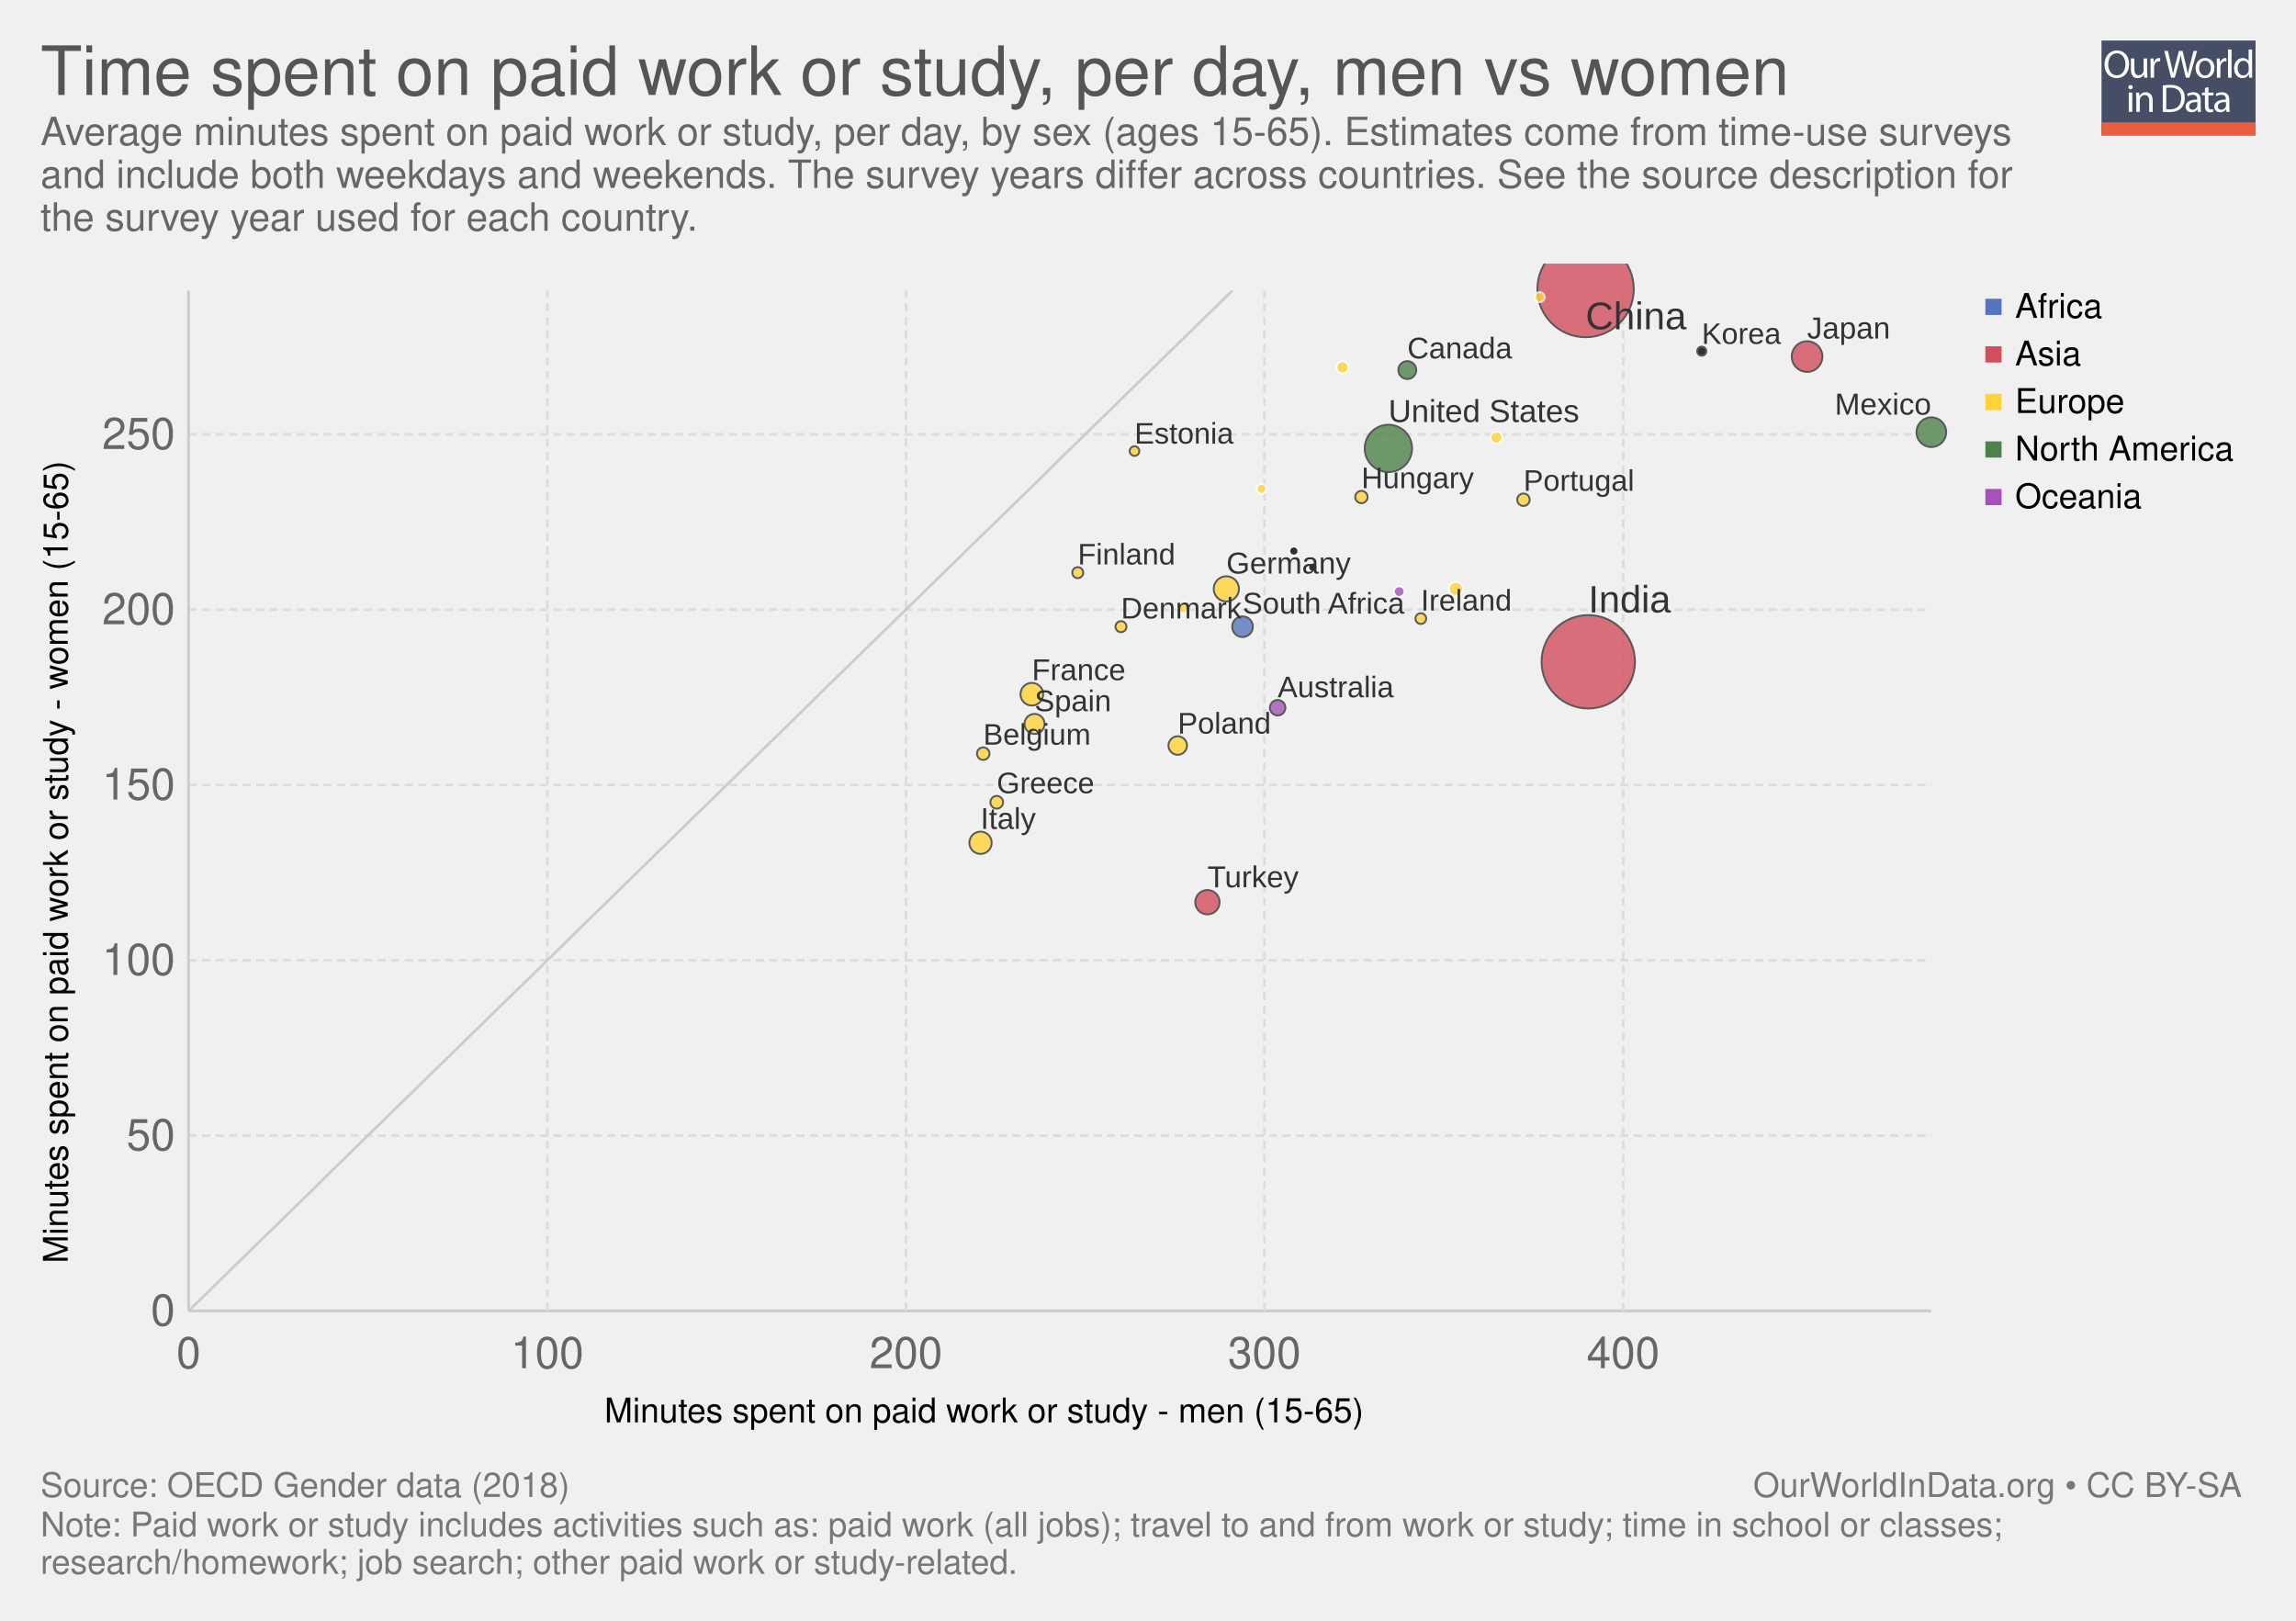
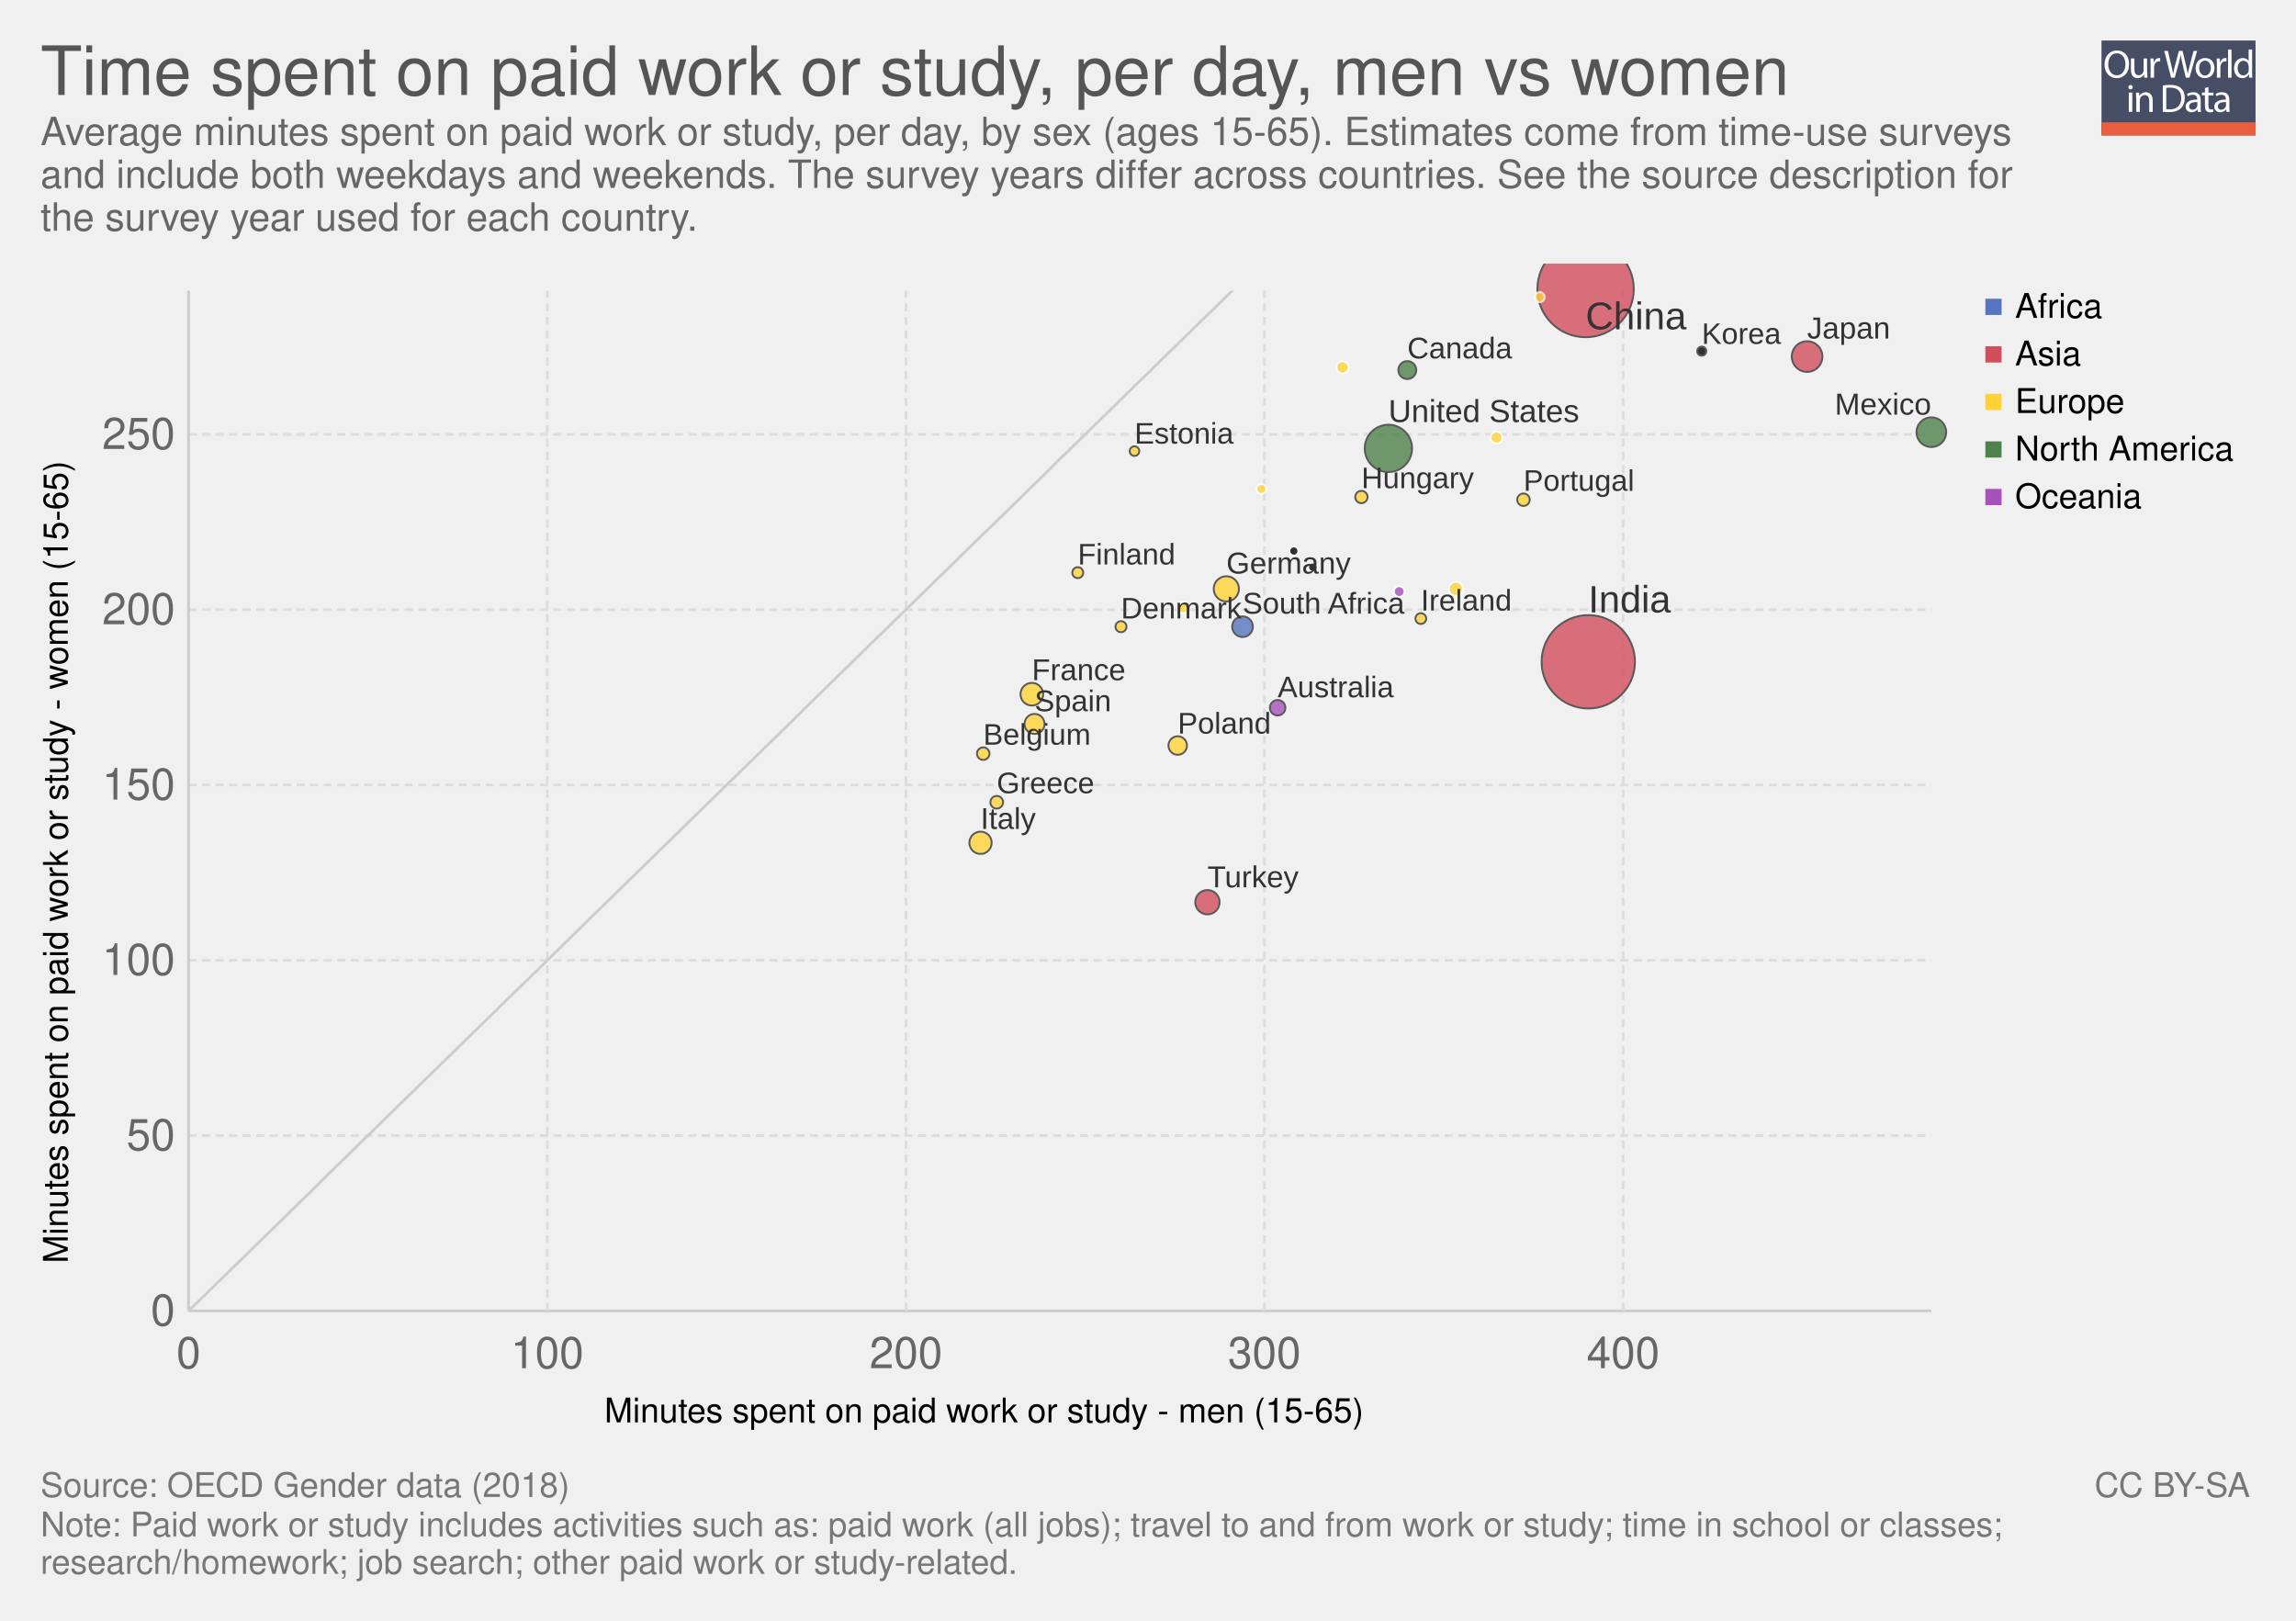
<svg xmlns="http://www.w3.org/2000/svg" xmlns:xlink="http://www.w3.org/1999/xlink" version="1.1" style="font-family: 'Helvetica Neue', Helvetica, Arial, sans-serif; font-size: 18px; background-color: white; text-rendering: optimizeLegibility; -webkit-font-smoothing: antialiased;" width="850" height="600">
  <g class="ChartTab">
    <g class="HeaderView">
      <g opacity="0.8" transform="translate(778, 15) scale(0.27)">
        <a xlink:href="https://ourworldindata.org" target="_blank">
          <g>
            <rect x="0" y="0" fill="#1B2543" width="211.2" height="130.1" />
            <rect x="0" y="112.2" fill="#E63912" width="211.2" height="17.9" />
            <g>
              <rect x="1.2" y="12.3" fill="none" width="210.2" height="99.2" />
              <path fill="#FFFFFF" d="M37.8,32.2c0,12.7-7.7,19.4-17.1,19.4c-9.7,0-16.6-7.5-16.6-18.7c0-11.7,7.3-19.3,17.1-19.3 C31.3,13.7,37.8,21.3,37.8,32.2z M9.2,32.8c0,7.9,4.3,14.9,11.8,14.9c7.5,0,11.8-6.9,11.8-15.3c0-7.3-3.8-14.9-11.8-14.9 C13.1,17.5,9.2,24.8,9.2,32.8z" />
              <path fill="#FFFFFF" d="M62.7,43.8c0,2.7,0.1,5.1,0.2,7.2h-4.3l-0.3-4.3h-0.1c-1.3,2.1-4,4.9-8.8,4.9c-4.2,0-9.1-2.3-9.1-11.6 V24.6h4.8v14.6c0,5,1.5,8.4,5.9,8.4c3.2,0,5.5-2.2,6.3-4.4c0.3-0.7,0.4-1.6,0.4-2.5V24.6h4.8V43.8z" />
              <path fill="#FFFFFF" d="M67.3,32.8c0-3.1-0.1-5.8-0.2-8.2h4.2l0.2,5.2h0.2c1.2-3.5,4.1-5.8,7.3-5.8c0.5,0,0.9,0.1,1.4,0.2v4.5 c-0.5-0.1-1-0.2-1.6-0.2c-3.4,0-5.8,2.6-6.5,6.2c-0.1,0.7-0.2,1.4-0.2,2.2V51h-4.8V32.8z" />
              <path fill="#FFFFFF" d="M95.4,51l-9.4-36.8h5l4.4,18.6c1.1,4.6,2.1,9.2,2.7,12.7h0.1c0.6-3.7,1.8-8,3-12.8l4.9-18.5h5l4.5,18.7 c1,4.4,2,8.7,2.6,12.6h0.1c0.8-4,1.8-8.1,3-12.7l4.9-18.5h4.9L120.6,51h-5L111,31.9c-1.1-4.7-1.9-8.3-2.4-12h-0.1 c-0.7,3.7-1.5,7.3-2.8,12L100.4,51H95.4z" />
              <path fill="#FFFFFF" d="M154.9,37.6c0,9.8-6.8,14-13.2,14c-7.2,0-12.7-5.2-12.7-13.6c0-8.8,5.8-14,13.1-14 C149.8,24,154.9,29.5,154.9,37.6z M133.9,37.9c0,5.8,3.3,10.1,8,10.1c4.6,0,8-4.3,8-10.3c0-4.5-2.2-10.1-7.9-10.1 C136.3,27.6,133.9,32.8,133.9,37.9z" />
              <path fill="#FFFFFF" d="M158.2,32.8c0-3.1-0.1-5.8-0.2-8.2h4.2l0.2,5.2h0.2c1.2-3.5,4.1-5.8,7.3-5.8c0.5,0,0.9,0.1,1.4,0.2v4.5 c-0.5-0.1-1-0.2-1.6-0.2c-3.4,0-5.8,2.6-6.5,6.2c-0.1,0.7-0.2,1.4-0.2,2.2V51h-4.8V32.8z" />
              <path fill="#FFFFFF" d="M173.5,12.3h4.8V51h-4.8V12.3z" />
              <path fill="#FFFFFF" d="M206.5,12.3v31.9c0,2.3,0.1,5,0.2,6.8h-4.3l-0.2-4.6H202c-1.5,2.9-4.7,5.2-9,5.2 c-6.4,0-11.3-5.4-11.3-13.4c-0.1-8.8,5.4-14.2,11.9-14.2c4,0,6.8,1.9,8,4h0.1V12.3H206.5z M201.7,35.4c0-0.6-0.1-1.4-0.2-2 c-0.7-3.1-3.3-5.6-6.9-5.6c-5,0-7.9,4.4-7.9,10.2c0,5.3,2.6,9.8,7.8,9.8c3.2,0,6.2-2.1,7.1-5.7c0.2-0.7,0.2-1.3,0.2-2.1V35.4z" />
              <path fill="#FFFFFF" d="M42.8,64c0.1,1.6-1.1,2.9-3.1,2.9c-1.7,0-2.9-1.3-2.9-2.9c0-1.7,1.3-3,3-3C41.7,61,42.8,62.3,42.8,64z M37.4,97.8V71.4h4.8v26.4H37.4z" />
              <path fill="#FFFFFF" d="M47.5,78.6c0-2.7-0.1-5-0.2-7.1h4.3l0.3,4.4h0.1c1.3-2.5,4.4-5,8.8-5c3.7,0,9.4,2.2,9.4,11.2v15.8h-4.8 V82.6c0-4.3-1.6-7.8-6.1-7.8c-3.2,0-5.6,2.2-6.5,4.9c-0.2,0.6-0.3,1.4-0.3,2.2v15.9h-4.8V78.6z" />
              <path fill="#FFFFFF" d="M84,61.6c2.9-0.4,6.3-0.8,10.1-0.8c6.8,0,11.7,1.6,14.9,4.6c3.3,3,5.2,7.3,5.2,13.2c0,6-1.9,10.9-5.3,14.3 c-3.4,3.4-9.1,5.3-16.3,5.3c-3.4,0-6.2-0.2-8.6-0.4V61.6z M88.8,94.1c1.2,0.2,3,0.3,4.8,0.3c10.2,0,15.7-5.7,15.7-15.6 c0.1-8.7-4.9-14.2-14.9-14.2c-2.5,0-4.3,0.2-5.6,0.5V94.1z" />
              <path fill="#FFFFFF" d="M132.1,97.8l-0.4-3.3h-0.2c-1.5,2.1-4.3,3.9-8.1,3.9c-5.4,0-8.1-3.8-8.1-7.6c0-6.4,5.7-9.9,15.9-9.8v-0.5 c0-2.2-0.6-6.1-6-6.1c-2.5,0-5,0.8-6.9,2l-1.1-3.2c2.2-1.4,5.4-2.3,8.7-2.3c8.1,0,10.1,5.5,10.1,10.8v9.9c0,2.3,0.1,4.5,0.4,6.3 H132.1z M131.4,84.4c-5.3-0.1-11.2,0.8-11.2,5.9c0,3.1,2.1,4.6,4.5,4.6c3.4,0,5.6-2.2,6.4-4.4c0.2-0.5,0.3-1,0.3-1.5V84.4z" />
              <path fill="#FFFFFF" d="M146.6,63.9v7.6h6.9v3.7h-6.9v14.2c0,3.3,0.9,5.1,3.6,5.1c1.3,0,2.2-0.2,2.8-0.3l0.2,3.6 c-0.9,0.4-2.4,0.7-4.3,0.7c-2.2,0-4-0.7-5.2-2c-1.4-1.4-1.9-3.8-1.9-6.9V75.1h-4.1v-3.7h4.1v-6.3L146.6,63.9z" />
              <path fill="#FFFFFF" d="M171.4,97.8l-0.4-3.3h-0.2c-1.5,2.1-4.3,3.9-8.1,3.9c-5.4,0-8.1-3.8-8.1-7.6c0-6.4,5.7-9.9,15.9-9.8v-0.5 c0-2.2-0.6-6.1-6-6.1c-2.5,0-5,0.8-6.9,2l-1.1-3.2c2.2-1.4,5.4-2.3,8.7-2.3c8.1,0,10.1,5.5,10.1,10.8v9.9c0,2.3,0.1,4.5,0.4,6.3 H171.4z M170.7,84.4c-5.3-0.1-11.2,0.8-11.2,5.9c0,3.1,2.1,4.6,4.5,4.6c3.4,0,5.6-2.2,6.4-4.4c0.2-0.5,0.3-1,0.3-1.5V84.4z" />
            </g>
          </g>
        </a>
      </g>
      <a href="https://ourworldindata.org/grapher/minutes-spent-on-paid-work-or-study" target="_blank">
        <text font-size="25.20" x="15.0" y="35.2" fill="#555">
          <tspan x="15" y="35.16">Time spent on paid work or study, per day, men vs women</tspan>
        </text>
      </a>
      <text font-size="14.40" x="15.0" y="53.7" fill="#666">
        <tspan x="15" y="53.72">Average minutes spent on paid work or study, per day, by sex (ages 15-65). Estimates come from time-use surveys</tspan>
        <tspan x="15" y="69.56">and include both weekdays and weekends. The survey years differ across countries. See the source description for</tspan>
        <tspan x="15" y="85.4">the survey year used for each country.</tspan>
      </text>
    </g>
    <g>
      <g class="AxisBoxView">
        <g class="HorizontalAxis">
          <text font-size="12.60" x="223.8" y="526.6">
            <tspan x="223.754" y="526.58">Minutes spent on paid work or study - men (15-65)</tspan>
          </text>
          <text x="69.8" y="506.5" fill="#666" text-anchor="middle" font-size="16.2">0</text>
          <text x="202.6" y="506.5" fill="#666" text-anchor="middle" font-size="16.2">100</text>
          <text x="335.4" y="506.5" fill="#666" text-anchor="middle" font-size="16.2">200</text>
          <text x="468.1" y="506.5" fill="#666" text-anchor="middle" font-size="16.2">300</text>
          <text x="600.9" y="506.5" fill="#666" text-anchor="middle" font-size="16.2">400</text>
        </g>
        <g class="VerticalAxis">
          <text font-size="12.60" x="-467.7" y="25.1" transform="rotate(-90)">
            <tspan x="-467.66" y="25.08">Minutes spent on paid work or study - women (15-65)</tspan>
          </text>
          <text x="64.82" y="485.3" fill="#666" dominant-baseline="middle" text-anchor="end" font-size="16.2">0</text>
          <text x="64.82" y="420.4" fill="#666" dominant-baseline="middle" text-anchor="end" font-size="16.2">50</text>
          <text x="64.82" y="355.5" fill="#666" dominant-baseline="middle" text-anchor="end" font-size="16.2">100</text>
          <text x="64.82" y="290.6" fill="#666" dominant-baseline="middle" text-anchor="end" font-size="16.2">150</text>
          <text x="64.82" y="225.7" fill="#666" dominant-baseline="middle" text-anchor="end" font-size="16.2">200</text>
          <text x="64.82" y="160.8" fill="#666" dominant-baseline="middle" text-anchor="end" font-size="16.2">250</text>
        </g>
        <g class="AxisGridLines">
          <line x1="69.82" y1="485.3" x2="715.00" y2="485.3" stroke="#ccc" />
          <line x1="69.82" y1="420.4" x2="715.00" y2="420.4" stroke="#ddd" stroke-dasharray="3,2" />
          <line x1="69.82" y1="355.5" x2="715.00" y2="355.5" stroke="#ddd" stroke-dasharray="3,2" />
          <line x1="69.82" y1="290.6" x2="715.00" y2="290.6" stroke="#ddd" stroke-dasharray="3,2" />
          <line x1="69.82" y1="225.7" x2="715.00" y2="225.7" stroke="#ddd" stroke-dasharray="3,2" />
          <line x1="69.82" y1="160.8" x2="715.00" y2="160.8" stroke="#ddd" stroke-dasharray="3,2" />
        </g>
        <g class="AxisGridLines">
          <line x1="69.8" y1="485.30" x2="69.8" y2="107.60" stroke="#ccc" />
          <line x1="202.6" y1="485.30" x2="202.6" y2="107.60" stroke="#ddd" stroke-dasharray="3,2" />
          <line x1="335.4" y1="485.30" x2="335.4" y2="107.60" stroke="#ddd" stroke-dasharray="3,2" />
          <line x1="468.1" y1="485.30" x2="468.1" y2="107.60" stroke="#ddd" stroke-dasharray="3,2" />
          <line x1="600.9" y1="485.30" x2="600.9" y2="107.60" stroke="#ddd" stroke-dasharray="3,2" />
        </g>
      </g>
      <g class="ComparisonLine">
        <defs>
          <clipPath id="axisBounds-1">
            <rect x="69.816" y="107.6" width="645.184" height="377.7" />
          </clipPath>
        </defs>
        <path d="M69.8,485.3L76.3,479L82.7,472.7L89.2,466.4L95.6,460.1L102.1,453.8L108.5,447.5L115,441.2L121.4,434.8L127.9,428.5L134.3,422.2L140.8,415.9L147.2,409.6L153.7,403.3L160.1,397L166.6,390.7L173,384.4L179.5,378.1L185.9,371.8L192.4,365.5L198.9,359.2L205.3,352.9L211.8,346.5L218.2,340.2L224.7,333.9L231.1,327.6L237.6,321.3L244,315L250.5,308.7L256.9,302.4L263.4,296.1L269.8,289.8L276.3,283.5L282.7,277.2L289.2,270.9L295.6,264.6L302.1,258.2L308.5,251.9L315,245.6L321.4,239.3L327.9,233L334.3,226.7L340.8,220.4L347.2,214.1L353.7,207.8L360.1,201.5L366.6,195.2L373.1,188.9L379.5,182.6L386,176.3L392.4,169.9L398.9,163.6L405.3,157.3L411.8,151L418.2,144.7L424.7,138.4L431.1,132.1L437.6,125.8L444,119.5L450.5,113.2L456.9,106.9L463.4,100.6L469.8,94.3L476.3,88L482.7,81.6L489.2,75.3L495.6,69L502.1,62.7L508.5,56.4L515,50.1L521.4,43.8L527.9,37.5L534.3,31.2L540.8,24.9L547.3,18.6L553.7,12.3L560.2,6L566.6,-0.3L573.1,-6.7L579.5,-13L586,-19.3L592.4,-25.6L598.9,-31.9L605.3,-38.2L611.8,-44.5L618.2,-50.8L624.7,-57.1L631.1,-63.4L637.6,-69.7L644,-76L650.5,-82.3L656.9,-88.6L663.4,-95L669.8,-101.3L676.3,-107.6L682.7,-113.9L689.2,-120.2L695.6,-126.5L702.1,-132.8L708.5,-139.1" clip-path="url(#axisBounds-1)" fill="none" stroke="#ccc" />
      </g>
      <g clip-path="url(#scatterBounds-2)" font-family="Arial Narrow, Arial, sans-serif" class="PointsWithLabels clickable">
        <rect x="69.816" y="107.6" width="645.184" height="377.7" fill="rgba(255,255,255,0)" />
        <defs>
          <clipPath id="scatterBounds-2">
            <rect x="59.816" y="97.6" width="665.184" height="397.7" />
          </clipPath>
        </defs>
        <g class="key-China_0">
          <circle cx="587.00" cy="107.00" r="17.84" fill="#d14e5b" opacity="0.8" stroke="#333" stroke-width="0.7" />
        </g>
        <g class="key-India_0">
          <circle cx="588.00" cy="245.00" r="17.28" fill="#d14e5b" opacity="0.8" stroke="#333" stroke-width="0.7" />
        </g>
        <g class="key-United-States_0">
          <circle cx="514.00" cy="166.00" r="8.76" fill="#4d824b" opacity="0.8" stroke="#333" stroke-width="0.7" />
        </g>
        <g class="key-Japan_0">
          <circle cx="669.00" cy="132.00" r="5.67" fill="#d14e5b" opacity="0.8" stroke="#333" stroke-width="0.7" />
        </g>
        <g class="key-Mexico_0">
          <circle cx="715.00" cy="160.00" r="5.49" fill="#4d824b" opacity="0.8" stroke="#333" stroke-width="0.7" />
        </g>
        <g class="key-Germany_0">
          <circle cx="454.00" cy="218.00" r="4.67" fill="#ffd336" opacity="0.8" stroke="#333" stroke-width="0.7" />
        </g>
        <g class="key-Turkey_0">
          <circle cx="447.00" cy="334.00" r="4.51" fill="#d14e5b" opacity="0.8" stroke="#333" stroke-width="0.7" />
        </g>
        <g class="key-France_0">
          <circle cx="382.00" cy="257.00" r="4.20" fill="#ffd336" opacity="0.8" stroke="#333" stroke-width="0.7" />
        </g>
        <g class="key-Italy_0">
          <circle cx="363.00" cy="312.00" r="4.13" fill="#ffd336" opacity="0.8" stroke="#333" stroke-width="0.7" />
        </g>
        <g class="key-South-Africa_0">
          <circle cx="460.00" cy="232.00" r="3.83" fill="#5675c1" opacity="0.8" stroke="#333" stroke-width="0.7" />
        </g>
        <g class="key-Spain_0">
          <circle cx="383.00" cy="268.00" r="3.71" fill="#ffd336" opacity="0.8" stroke="#333" stroke-width="0.7" />
        </g>
        <g class="key-Poland_0">
          <circle cx="436.00" cy="276.00" r="3.43" fill="#ffd336" opacity="0.8" stroke="#333" stroke-width="0.7" />
        </g>
        <g class="key-Canada_0">
          <circle cx="521.00" cy="137.00" r="3.32" fill="#4d824b" opacity="0.8" stroke="#333" stroke-width="0.7" />
        </g>
        <g class="key-Australia_0">
          <circle cx="473.00" cy="262.00" r="2.87" fill="#a652ba" opacity="0.8" stroke="#333" stroke-width="0.7" />
        </g>
        <g class="key-Netherlands_0">
          <circle cx="539.00" cy="218.00" r="2.60" fill="#ffd336" opacity="0.8" stroke="#fff" stroke-width="0.7" />
        </g>
        <g class="key-Greece_0">
          <circle cx="369.00" cy="297.00" r="2.35" fill="#ffd336" opacity="0.8" stroke="#333" stroke-width="0.7" />
        </g>
        <g class="key-Belgium_0">
          <circle cx="364.00" cy="279.00" r="2.32" fill="#ffd336" opacity="0.8" stroke="#333" stroke-width="0.7" />
        </g>
        <g class="key-Portugal_0">
          <circle cx="564.00" cy="185.00" r="2.31" fill="#ffd336" opacity="0.8" stroke="#333" stroke-width="0.7" />
        </g>
        <g class="key-Hungary_0">
          <circle cx="504.00" cy="184.00" r="2.28" fill="#ffd336" opacity="0.8" stroke="#333" stroke-width="0.7" />
        </g>
        <g class="key-Sweden_0">
          <circle cx="497.00" cy="136.00" r="2.26" fill="#ffd336" opacity="0.8" stroke="#fff" stroke-width="0.7" />
        </g>
        <g class="key-Austria_0">
          <circle cx="554.00" cy="162.00" r="2.20" fill="#ffd336" opacity="0.8" stroke="#fff" stroke-width="0.7" />
        </g>
        <g class="key-Denmark_0">
          <circle cx="415.00" cy="232.00" r="2.04" fill="#ffd336" opacity="0.8" stroke="#333" stroke-width="0.7" />
        </g>
        <g class="key-Finland_0">
          <circle cx="399.00" cy="212.00" r="2.03" fill="#ffd336" opacity="0.8" stroke="#333" stroke-width="0.7" />
        </g>
        <g class="key-Norway_0">
          <circle cx="438.00" cy="225.00" r="2.01" fill="#ffd336" opacity="0.8" stroke="#fff" stroke-width="0.7" />
        </g>
        <g class="key-Ireland_0">
          <circle cx="526.00" cy="229.00" r="1.99" fill="#ffd336" opacity="0.8" stroke="#333" stroke-width="0.7" />
        </g>
        <g class="key-New-Zealand_0">
          <circle cx="518.00" cy="219.00" r="1.98" fill="#a652ba" opacity="0.8" stroke="#fff" stroke-width="0.7" />
        </g>
        <g class="key-Latvia_0">
          <circle cx="570.00" cy="110.00" r="1.84" fill="#ffd336" opacity="0.8" stroke="#fff" stroke-width="0.7" />
        </g>
        <g class="key-Slovenia_0">
          <circle cx="467.00" cy="181.00" r="1.83" fill="#ffd336" opacity="0.8" stroke="#fff" stroke-width="0.7" />
        </g>
        <g class="key-Estonia_0">
          <circle cx="420.00" cy="167.00" r="1.78" fill="#ffd336" opacity="0.8" stroke="#333" stroke-width="0.7" />
        </g>
        <g class="key-Korea_0">
          <circle cx="630.00" cy="130.00" r="1.69" fill="#000" opacity="0.8" stroke="#333" stroke-width="0.7" />
        </g>
        <g class="key-UK_0">
          <circle cx="479.00" cy="204.00" r="1.69" fill="#000" opacity="0.8" stroke="#fff" stroke-width="0.7" />
        </g>
        <g class="key-OECD-28_0">
          <circle cx="486.00" cy="210.00" r="1.69" fill="#000" opacity="0.8" stroke="#fff" stroke-width="0.7" />
        </g>
        <g fill="#333" class="backgroundLabels">
          <text x="587.00" y="121.90" font-size="14.30">China</text>
          <text x="588.00" y="226.72" font-size="14.10">India</text>
          <text x="514.00" y="156.24" font-size="11.77">United States</text>
          <text x="669.00" y="125.33" font-size="11.30">Japan</text>
          <text x="679.24" y="153.51" font-size="11.28">Mexico</text>
          <text x="454.00" y="212.33" font-size="11.20">Germany</text>
          <text x="447.00" y="328.49" font-size="11.18">Turkey</text>
          <text x="382.00" y="251.80" font-size="11.15">France</text>
          <text x="363.00" y="306.87" font-size="11.15">Italy</text>
          <text x="460.00" y="227.17" font-size="11.12">South Africa</text>
          <text x="383.00" y="263.29" font-size="11.11">Spain</text>
          <text x="436.00" y="271.57" font-size="11.09">Poland</text>
          <text x="521.00" y="132.68" font-size="11.08">Canada</text>
          <text x="473.00" y="258.13" font-size="11.05">Australia</text>
          <text x="369.00" y="293.65" font-size="11.02">Greece</text>
          <text x="364.00" y="275.68" font-size="11.02">Belgium</text>
          <text x="564.00" y="181.69" font-size="11.02">Portugal</text>
          <text x="504.00" y="180.72" font-size="11.02">Hungary</text>
          <text x="415.00" y="228.96" font-size="11.01">Denmark</text>
          <text x="399.00" y="208.97" font-size="11.01">Finland</text>
          <text x="526.00" y="226.01" font-size="11.01">Ireland</text>
          <text x="420.00" y="164.22" font-size="11.00">Estonia</text>
          <text x="630.00" y="127.31" font-size="11.00">Korea</text>
        </g>
      </g>
      <g style="cursor: pointer;" class="ScatterColorLegend clickable">
        <g class="legendMark">
          <rect x="735" y="105.1" width="43.256" height="17.6" fill="#fff" opacity="0" />,<rect x="735" y="110.6" width="6" height="6" fill="#5675c1" />,<text font-size="12.60" x="746.0" y="117.7">
            <tspan x="746" y="117.68">Africa</tspan>
          </text>
        </g>
        <g class="legendMark">
          <rect x="735" y="122.7" width="35.57" height="17.6" fill="#fff" opacity="0" />,<rect x="735" y="128.2" width="6" height="6" fill="#d14e5b" />,<text font-size="12.60" x="746.0" y="135.3">
            <tspan x="746" y="135.28">Asia</tspan>
          </text>
        </g>
        <g class="legendMark">
          <rect x="735" y="140.3" width="51.824" height="17.6" fill="#fff" opacity="0" />,<rect x="735" y="145.8" width="6" height="6" fill="#ffd336" />,<text font-size="12.60" x="746.0" y="152.9">
            <tspan x="746" y="152.88">Europe</tspan>
          </text>
        </g>
        <g class="legendMark">
          <rect x="735" y="157.9" width="91.64" height="17.6" fill="#fff" opacity="0" />,<rect x="735" y="163.4" width="6" height="6" fill="#4d824b" />,<text font-size="12.60" x="746.0" y="170.5">
            <tspan x="746" y="170.48">North America</tspan>
          </text>
        </g>
        <g class="legendMark">
          <rect x="735" y="175.5" width="58.124" height="17.6" fill="#fff" opacity="0" />,<rect x="735" y="181" width="6" height="6" fill="#a652ba" />,<text font-size="12.60" x="746.0" y="188.1">
            <tspan x="746" y="188.08">Oceania</tspan>
          </text>
        </g>
      </g>
    </g>
    <g style="fill: #777;" class="SourcesFooter">
      <g style="fill: #777;" class="clickable">
        <text font-size="12.60" x="15.0" y="554.2">
          <tspan x="15" y="554.18">Source: OECD Gender data (2018)</tspan>
        </text>
      </g>
      <text font-size="12.60" x="15.0" y="568.8">
        <tspan x="15" y="568.78">Note: Paid work or study includes activities such as: paid work (all jobs); travel to and from work or study;  time in school or classes;</tspan>
        <tspan x="15" y="582.64">research/homework; job search; other paid work or study-related.</tspan>
      </text>
-       <text font-size="12.60" x="649.0" y="554.2">
-         <tspan x="649.024" y="554.18">
-           <a target="_blank" style="fill: #777;" href="https://ourworldindata.org">OurWorldInData.org</a> • <a style="fill: #777;" href="http://creativecommons.org/licenses/by-sa/4.0/deed.en_US" target="_blank">CC BY-SA</a>
+       <text font-size="12.60" x="775.4" y="554.2">
+         <tspan x="775.402" y="554.18">
+           <a style="fill: #777;" class="cclogo" href="http://creativecommons.org/licenses/by-sa/4.0/deed.en_US" target="_blank">CC BY-SA</a>
        </tspan>
      </text>
    </g>
  </g>
</svg>
